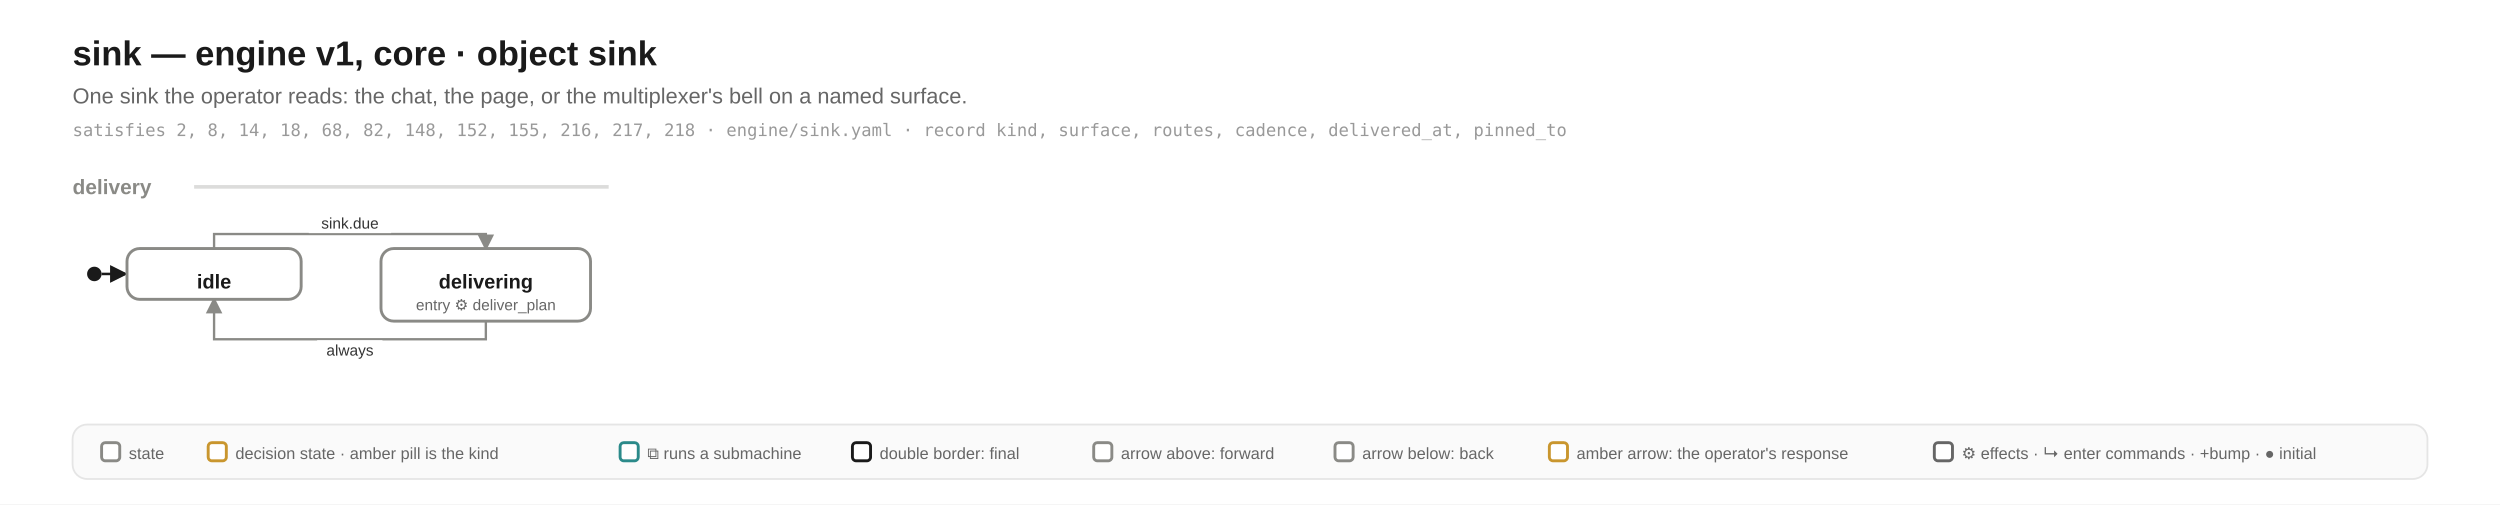
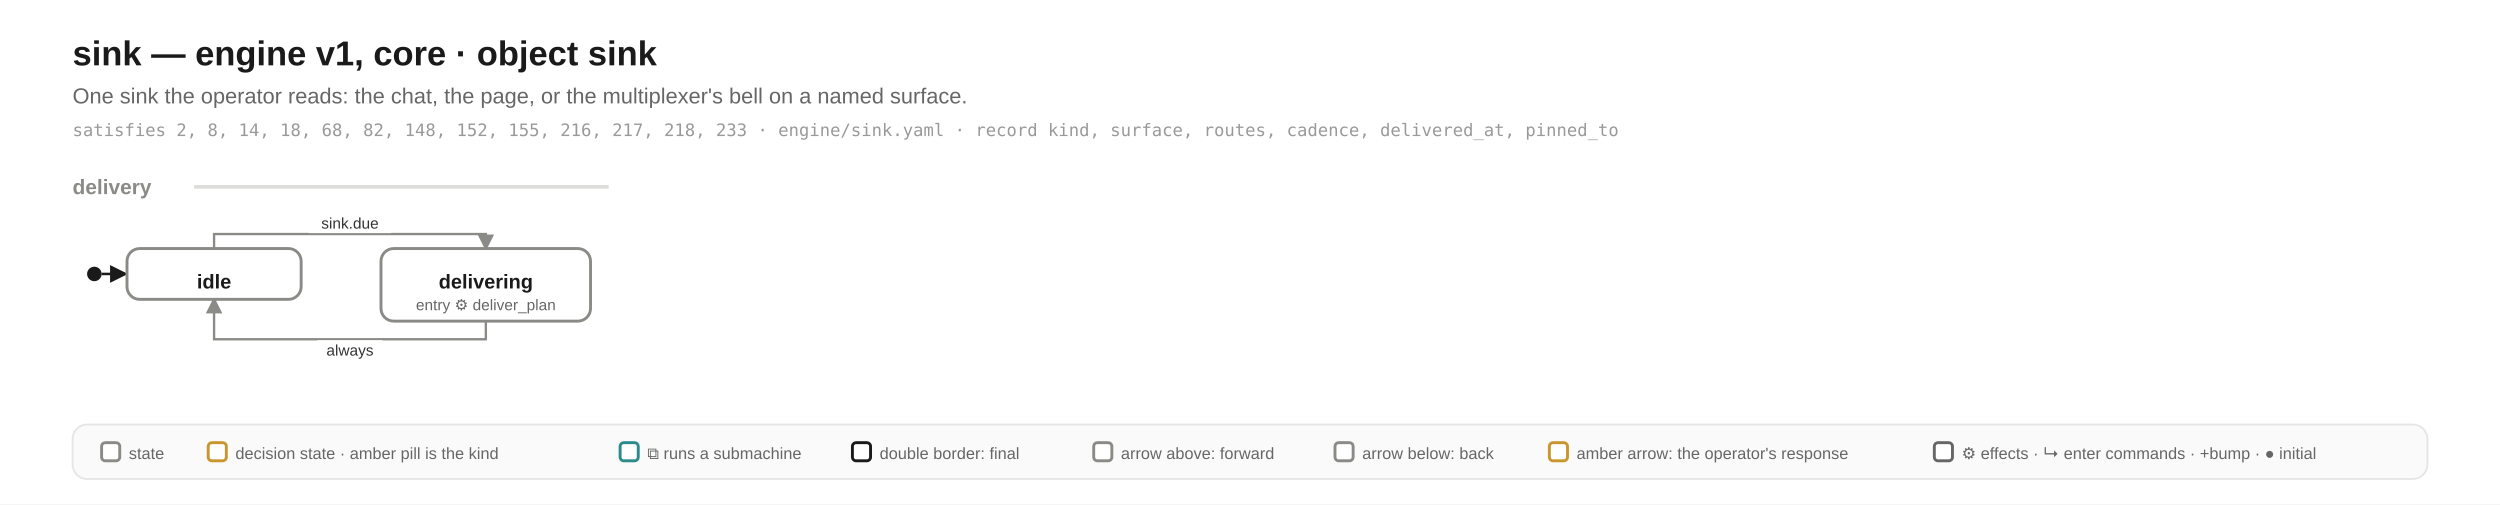
<svg xmlns="http://www.w3.org/2000/svg" width="1378" height="278" viewBox="0 0 1378 278" font-family="-apple-system, 'Helvetica Neue', Arial, sans-serif">
  <defs>
    <marker id="mB" viewBox="0 0 10 10" refX="8.5" refY="5" markerWidth="7" markerHeight="7" orient="auto-start-reverse">
      <path d="M0 0L10 5L0 10z" fill="#4a7fb5" />
    </marker>
    <marker id="mT" viewBox="0 0 10 10" refX="8.5" refY="5" markerWidth="7" markerHeight="7" orient="auto-start-reverse">
      <path d="M0 0L10 5L0 10z" fill="#2b8a8a" />
    </marker>
    <marker id="mG" viewBox="0 0 10 10" refX="8.5" refY="5" markerWidth="7" markerHeight="7" orient="auto-start-reverse">
      <path d="M0 0L10 5L0 10z" fill="#8a8a86" />
    </marker>
    <marker id="mA" viewBox="0 0 10 10" refX="8.5" refY="5" markerWidth="7" markerHeight="7" orient="auto-start-reverse">
      <path d="M0 0L10 5L0 10z" fill="#c9962e" />
    </marker>
    <marker id="mI" viewBox="0 0 10 10" refX="8.5" refY="5" markerWidth="7" markerHeight="7" orient="auto-start-reverse">
      <path d="M0 0L10 5L0 10z" fill="#1a1a1a" />
    </marker>
  </defs>
  <rect width="1378" height="278" fill="#fff" />
  <text x="40" y="36" font-size="19" font-weight="700" fill="#1a1a1a">sink — engine v1, core · object sink</text>
  <text x="40" y="57" font-size="12" fill="#666">One sink the operator reads: the chat, the page, or the multiplexer's bell on a named surface.</text>
-   <text x="40" y="75" font-size="9.5" font-family="monospace" fill="#999">satisfies 2, 8, 14, 18, 68, 82, 148, 152, 155, 216, 217, 218 · engine/sink.yaml · record kind, surface, routes, cadence, delivered_at, pinned_to</text>
+   <text x="40" y="75" font-size="9.5" font-family="monospace" fill="#999">satisfies 2, 8, 14, 18, 68, 82, 148, 152, 155, 216, 217, 218, 233 · engine/sink.yaml · record kind, surface, routes, cadence, delivered_at, pinned_to</text>
  <text x="40" y="107" font-size="11.5" font-weight="700" fill="#8a8a86">delivery</text>
  <line x1="107" y1="103" x2="335.5" y2="103" stroke="#8a8a86" stroke-width="2" opacity="0.3" />
  <circle cx="52.0" cy="151.0" r="4" fill="#1a1a1a" />
  <line x1="56.0" y1="151.0" x2="69.0" y2="151.0" stroke="#1a1a1a" stroke-width="1.4" marker-end="url(#mI)" />
  <path d="M118.0,137.0 V129.0 H267.8 V137.0" fill="none" stroke="#8a8a86" stroke-width="1.3" marker-end="url(#mG)" />
  <path d="M267.8,177.0 V187.0 H118.0 V165.0" fill="none" stroke="#8a8a86" stroke-width="1.3" marker-end="url(#mG)" />
  <rect x="70.0" y="137.0" width="96.0" height="28.0" rx="7" fill="#fff" stroke="#8a8a86" stroke-width="1.6" />
  <text x="118.0" y="159.0" font-size="11" fill="#1a1a1a" text-anchor="middle" font-weight="700">idle</text>
  <rect x="210.0" y="137.0" width="115.5" height="40.0" rx="7" fill="#fff" stroke="#8a8a86" stroke-width="1.6" />
  <text x="267.8" y="159.0" font-size="11" fill="#1a1a1a" text-anchor="middle" font-weight="700">delivering</text>
  <text x="267.8" y="171.0" font-size="8.5" fill="#666" text-anchor="middle">entry ⚙ deliver_plan</text>
  <rect x="170.2" y="117.5" width="45.4" height="11" fill="#fff" opacity="0.92" />
  <text x="192.9" y="126.0" font-size="8.5" fill="#333" text-anchor="middle">sink.due</text>
  <rect x="174.8" y="187.5" width="36.0" height="11" fill="#fff" opacity="0.92" />
  <text x="192.9" y="196.0" font-size="8.5" fill="#333" text-anchor="middle">always</text>
  <rect x="40" y="234" width="1298" height="30" rx="8" fill="#fafafa" stroke="#e5e5e5" />
  <rect x="56" y="244" width="10" height="10" rx="2" fill="#fff" stroke="#8a8a86" stroke-width="1.6" />
  <text x="71" y="253" font-size="9" fill="#666">state</text>
  <rect x="114.75" y="244" width="10" height="10" rx="2" fill="#fff" stroke="#c9962e" stroke-width="1.6" />
  <text x="129.75" y="253" font-size="9" fill="#666">decision state · amber pill is the kind</text>
  <rect x="341.8" y="244" width="10" height="10" rx="2" fill="#fff" stroke="#2b8a8a" stroke-width="1.6" />
  <text x="356.8" y="253" font-size="9" fill="#666">⧉ runs a submachine</text>
  <rect x="469.85" y="244" width="10" height="10" rx="2" fill="#fff" stroke="#1a1a1a" stroke-width="1.6" />
  <text x="484.85" y="253" font-size="9" fill="#666">double border: final</text>
  <rect x="602.85" y="244" width="10" height="10" rx="2" fill="#fff" stroke="#8a8a86" stroke-width="1.6" />
  <text x="617.85" y="253" font-size="9" fill="#666">arrow above: forward</text>
  <rect x="735.85" y="244" width="10" height="10" rx="2" fill="#fff" stroke="#8a8a86" stroke-width="1.6" />
  <text x="750.85" y="253" font-size="9" fill="#666">arrow below: back</text>
  <rect x="854.0" y="244" width="10" height="10" rx="2" fill="#fff" stroke="#c9962e" stroke-width="1.6" />
  <text x="869.0" y="253" font-size="9" fill="#666">amber arrow: the operator's response</text>
  <rect x="1066.2" y="244" width="10" height="10" rx="2" fill="#fff" stroke="#666" stroke-width="1.6" />
  <text x="1081.2" y="253" font-size="9" fill="#666">⚙ effects · ↳ enter commands · +bump · ● initial</text>
</svg>
